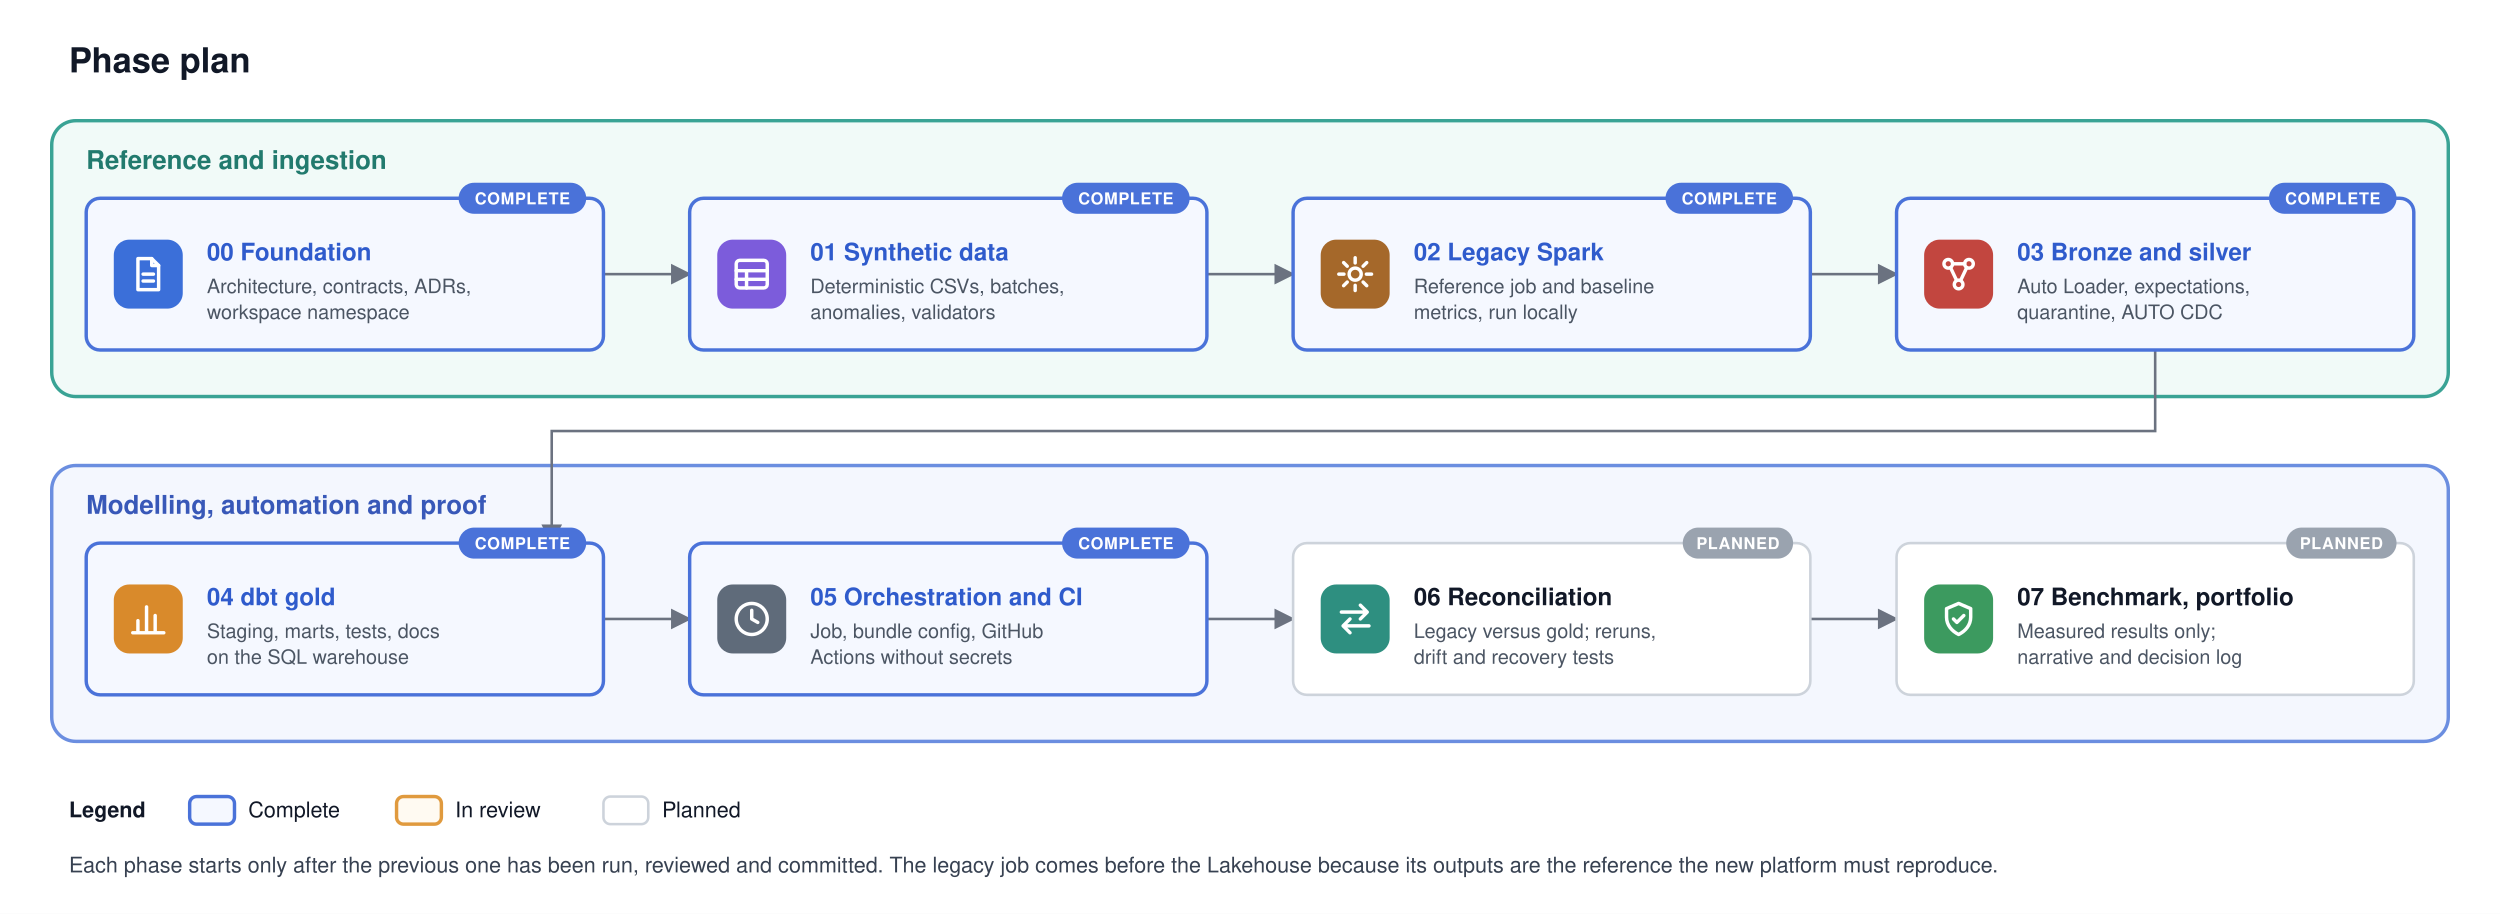
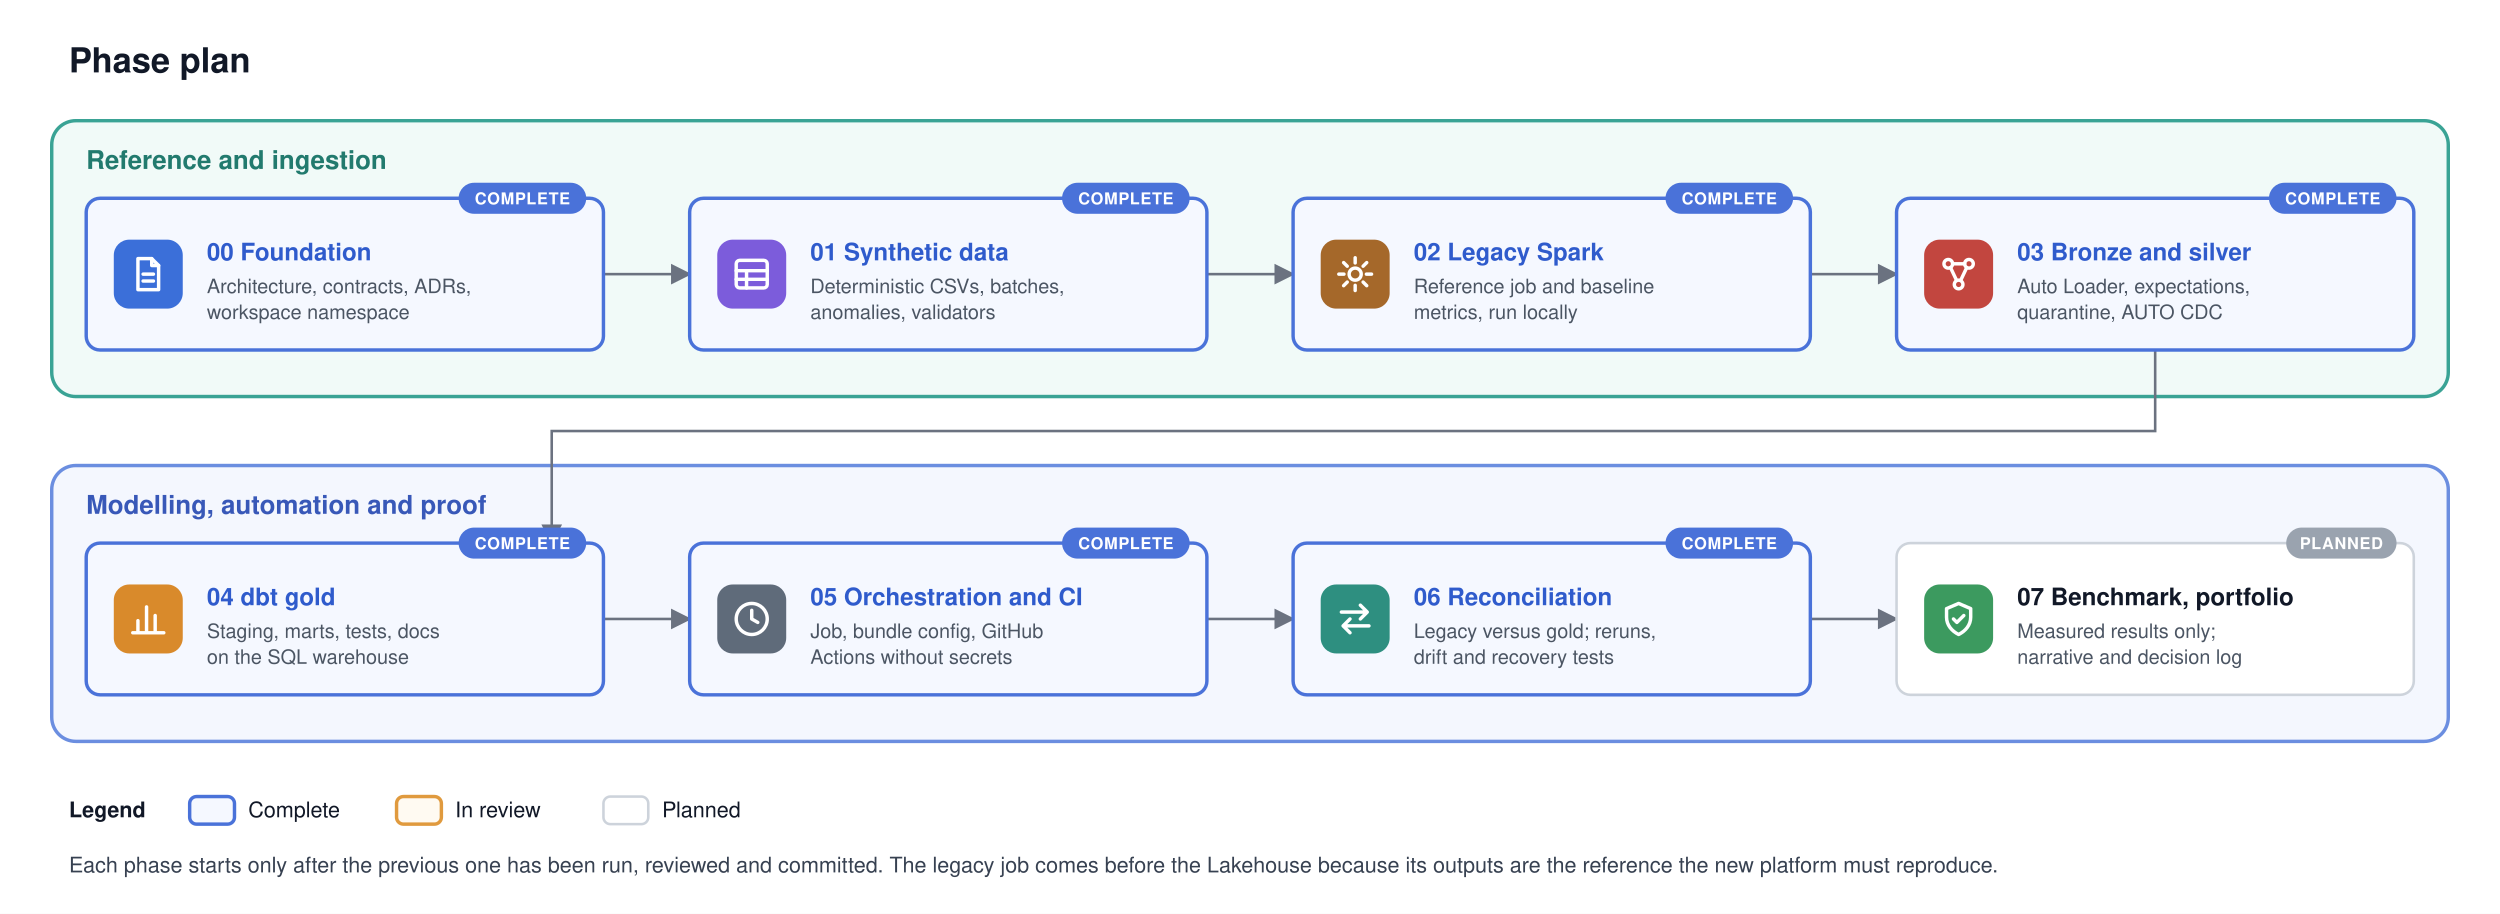
<svg xmlns="http://www.w3.org/2000/svg" xmlns:xlink="http://www.w3.org/1999/xlink" width="1450" height="530" viewBox="0 0 1450 530" font-family="-apple-system, BlinkMacSystemFont, 'Segoe UI', Helvetica, Arial, sans-serif">
  <defs>
    <style>
.title{font-size:20px;font-weight:700;fill:#111827}
.pt{font-size:15px;font-weight:700}
.box{fill:#ffffff;stroke:#cdd3db;stroke-width:1.5}
.built .box{fill:#f5f8ff;stroke:#4a72d9;stroke-width:2}
.verify .box{fill:#fffaf2;stroke:#e09a3e;stroke-width:2}
.ct{font-size:14px;font-weight:700;fill:#111827}
.built .ct{fill:#2f5bcc}
.cs{font-size:11.5px;fill:#4b5563}
.ic{fill:none;stroke:#ffffff;stroke-width:2;stroke-linecap:round;stroke-linejoin:round}
.b-built{fill:#4a72d9}
.b-verify{fill:#e09a3e}
.b-plan{fill:#9aa3af}
.bt{font-size:9.5px;font-weight:700;fill:#ffffff;letter-spacing:0.4px}
.edge{fill:none;stroke:#6b7280;stroke-width:1.5}
.lg{font-size:12.5px;fill:#111827}
.cap{font-size:12.5px;fill:#374151}
</style>
    <marker id="arrow" viewBox="0 0 10 10" refX="9" refY="5" markerWidth="8" markerHeight="8" orient="auto-start-reverse">
      <path d="M0,0 L10,5 L0,10 z" fill="#6b7280" />
    </marker>
    <symbol id="i-flow" viewBox="0 0 24 24">
      <circle cx="6" cy="6" r="2.5" />
      <circle cx="18" cy="6" r="2.5" />
      <circle cx="12" cy="18" r="2.5" />
      <path d="M8.5 6h7M7.3 8.2l3.5 7.4M16.7 8.2l-3.5 7.4" />
    </symbol>
    <symbol id="i-table" viewBox="0 0 24 24">
      <rect x="3" y="4" width="18" height="16" rx="2" />
      <path d="M3 10h18M3 15h18M9 10v10" />
    </symbol>
    <symbol id="i-gear" viewBox="0 0 24 24">
      <circle cx="12" cy="12" r="3.5" />
      <path d="M12 2.5v3M12 18.5v3M2.5 12h3M18.5 12h3M5.3 5.3l2.1 2.1M16.6 16.6l2.1 2.1M5.3 18.7l2.1-2.1M16.6 7.4l2.1-2.1" />
    </symbol>
    <symbol id="i-check" viewBox="0 0 24 24">
      <path d="M12 3l7 3v5c0 4.5-3 8-7 10-4-2-7-5.5-7-10V6z" />
      <path d="M9 12l2 2 4-4" />
    </symbol>
    <symbol id="i-compare" viewBox="0 0 24 24">
      <path d="M4 8h15M15 4l4 4-4 4M20 16H5M9 12l-4 4 4 4" />
    </symbol>
    <symbol id="i-clock" viewBox="0 0 24 24">
      <circle cx="12" cy="12" r="9" />
      <path d="M12 7v5l3.5 2" />
    </symbol>
    <symbol id="i-chart" viewBox="0 0 24 24">
      <path d="M3 20h18M6 20v-7M11 20V5M16 20v-10" />
    </symbol>
    <symbol id="i-doc" viewBox="0 0 24 24">
      <path d="M6 3h8l4 4v14H6z" />
      <path d="M14 3v4h4M9 12h6M9 16h6" />
    </symbol>
  </defs>
  <rect width="1450" height="530" fill="#ffffff" />
  <text class="title" x="40" y="42">Phase plan</text>
  <rect x="30" y="70" width="1390" height="160" rx="14" fill="#f1faf8" stroke="#3aa395" stroke-width="2" />
  <text class="pt" x="50" y="98" fill="#227a6e">Reference and ingestion</text>
  <rect x="30" y="270" width="1390" height="160" rx="14" fill="#f4f7fe" stroke="#6b8ee0" stroke-width="2" />
  <text class="pt" x="50" y="298" fill="#3858b8">Modelling, automation and proof</text>
  <path class="edge" d="M350,159 H400" marker-end="url(#arrow)" />
  <path class="edge" d="M700,159 H750" marker-end="url(#arrow)" />
  <path class="edge" d="M1050,159 H1100" marker-end="url(#arrow)" />
  <path class="edge" d="M1250,203 V250 H320 V315" marker-end="url(#arrow)" />
  <path class="edge" d="M350,359 H400" marker-end="url(#arrow)" />
  <path class="edge" d="M700,359 H750" marker-end="url(#arrow)" />
  <path class="edge" d="M1050,359 H1100" marker-end="url(#arrow)" />
  <g class="built" transform="translate(50,115)">
    <rect class="box" width="300" height="88" rx="8" />
    <rect x="16" y="24" width="40" height="40" rx="9" fill="#3b6fd9" />
    <use xlink:href="#i-doc" class="ic" x="24" y="32" width="24" height="24" />
    <text class="ct" x="70" y="36">00 Foundation</text>
    <text class="cs" x="70" y="55">Architecture, contracts, ADRs,</text>
    <text class="cs" x="70" y="70">workspace namespace</text>
    <rect class="b-built" x="216" y="-9" width="74" height="18" rx="9" />
    <text class="bt" x="253" y="3.5" text-anchor="middle">COMPLETE</text>
  </g>
  <g class="built" transform="translate(400,115)">
    <rect class="box" width="300" height="88" rx="8" />
    <rect x="16" y="24" width="40" height="40" rx="9" fill="#7c5cdb" />
    <use xlink:href="#i-table" class="ic" x="24" y="32" width="24" height="24" />
    <text class="ct" x="70" y="36">01 Synthetic data</text>
    <text class="cs" x="70" y="55">Deterministic CSVs, batches,</text>
    <text class="cs" x="70" y="70">anomalies, validators</text>
    <rect class="b-built" x="216" y="-9" width="74" height="18" rx="9" />
    <text class="bt" x="253" y="3.5" text-anchor="middle">COMPLETE</text>
  </g>
  <g class="built" transform="translate(750,115)">
    <rect class="box" width="300" height="88" rx="8" />
    <rect x="16" y="24" width="40" height="40" rx="9" fill="#a5682a" />
    <use xlink:href="#i-gear" class="ic" x="24" y="32" width="24" height="24" />
    <text class="ct" x="70" y="36">02 Legacy Spark</text>
    <text class="cs" x="70" y="55">Reference job and baseline</text>
    <text class="cs" x="70" y="70">metrics, run locally</text>
    <rect class="b-built" x="216" y="-9" width="74" height="18" rx="9" />
    <text class="bt" x="253" y="3.5" text-anchor="middle">COMPLETE</text>
  </g>
  <g class="built" transform="translate(1100,115)">
    <rect class="box" width="300" height="88" rx="8" />
    <rect x="16" y="24" width="40" height="40" rx="9" fill="#c2463f" />
    <use xlink:href="#i-flow" class="ic" x="24" y="32" width="24" height="24" />
    <text class="ct" x="70" y="36">03 Bronze and silver</text>
    <text class="cs" x="70" y="55">Auto Loader, expectations,</text>
    <text class="cs" x="70" y="70">quarantine, AUTO CDC</text>
    <rect class="b-built" x="216" y="-9" width="74" height="18" rx="9" />
    <text class="bt" x="253" y="3.5" text-anchor="middle">COMPLETE</text>
  </g>
  <g class="built" transform="translate(50,315)">
    <rect class="box" width="300" height="88" rx="8" />
    <rect x="16" y="24" width="40" height="40" rx="9" fill="#d98a2b" />
    <use xlink:href="#i-chart" class="ic" x="24" y="32" width="24" height="24" />
    <text class="ct" x="70" y="36">04 dbt gold</text>
    <text class="cs" x="70" y="55">Staging, marts, tests, docs</text>
    <text class="cs" x="70" y="70">on the SQL warehouse</text>
    <rect class="b-built" x="216" y="-9" width="74" height="18" rx="9" />
    <text class="bt" x="253" y="3.5" text-anchor="middle">COMPLETE</text>
  </g>
  <g class="built" transform="translate(400,315)">
    <rect class="box" width="300" height="88" rx="8" />
    <rect x="16" y="24" width="40" height="40" rx="9" fill="#5f6b7a" />
    <use xlink:href="#i-clock" class="ic" x="24" y="32" width="24" height="24" />
    <text class="ct" x="70" y="36">05 Orchestration and CI</text>
    <text class="cs" x="70" y="55">Job, bundle config, GitHub</text>
    <text class="cs" x="70" y="70">Actions without secrets</text>
    <rect class="b-built" x="216" y="-9" width="74" height="18" rx="9" />
    <text class="bt" x="253" y="3.5" text-anchor="middle">COMPLETE</text>
  </g>
-   <g transform="translate(750,315)">
+   <g class="built" transform="translate(750,315)">
    <rect class="box" width="300" height="88" rx="8" />
    <rect x="16" y="24" width="40" height="40" rx="9" fill="#2e8f80" />
    <use xlink:href="#i-compare" class="ic" x="24" y="32" width="24" height="24" />
    <text class="ct" x="70" y="36">06 Reconciliation</text>
    <text class="cs" x="70" y="55">Legacy versus gold; reruns,</text>
    <text class="cs" x="70" y="70">drift and recovery tests</text>
-     <rect class="b-plan" x="226" y="-9" width="64" height="18" rx="9" />
-     <text class="bt" x="258" y="3.5" text-anchor="middle">PLANNED</text>
+     <rect class="b-built" x="216" y="-9" width="74" height="18" rx="9" />
+     <text class="bt" x="253" y="3.5" text-anchor="middle">COMPLETE</text>
  </g>
  <g transform="translate(1100,315)">
    <rect class="box" width="300" height="88" rx="8" />
    <rect x="16" y="24" width="40" height="40" rx="9" fill="#3c9a5f" />
    <use xlink:href="#i-check" class="ic" x="24" y="32" width="24" height="24" />
    <text class="ct" x="70" y="36">07 Benchmark, portfolio</text>
    <text class="cs" x="70" y="55">Measured results only;</text>
    <text class="cs" x="70" y="70">narrative and decision log</text>
    <rect class="b-plan" x="226" y="-9" width="64" height="18" rx="9" />
    <text class="bt" x="258" y="3.5" text-anchor="middle">PLANNED</text>
  </g>
  <text class="lg" x="40" y="474" font-weight="700">Legend</text>
  <rect x="110" y="462" width="26" height="16" rx="4" fill="#f5f8ff" stroke="#4a72d9" stroke-width="2" />
  <text class="lg" x="144" y="474">Complete</text>
  <rect x="230" y="462" width="26" height="16" rx="4" fill="#fffaf2" stroke="#e09a3e" stroke-width="2" />
  <text class="lg" x="264" y="474">In review</text>
  <rect x="350" y="462" width="26" height="16" rx="4" fill="#ffffff" stroke="#cdd3db" stroke-width="1.5" />
  <text class="lg" x="384" y="474">Planned</text>
  <text class="cap" x="40" y="506">Each phase starts only after the previous one has been run, reviewed and committed. The legacy job comes before the Lakehouse because its outputs are the reference the new platform must reproduce.</text>
</svg>
